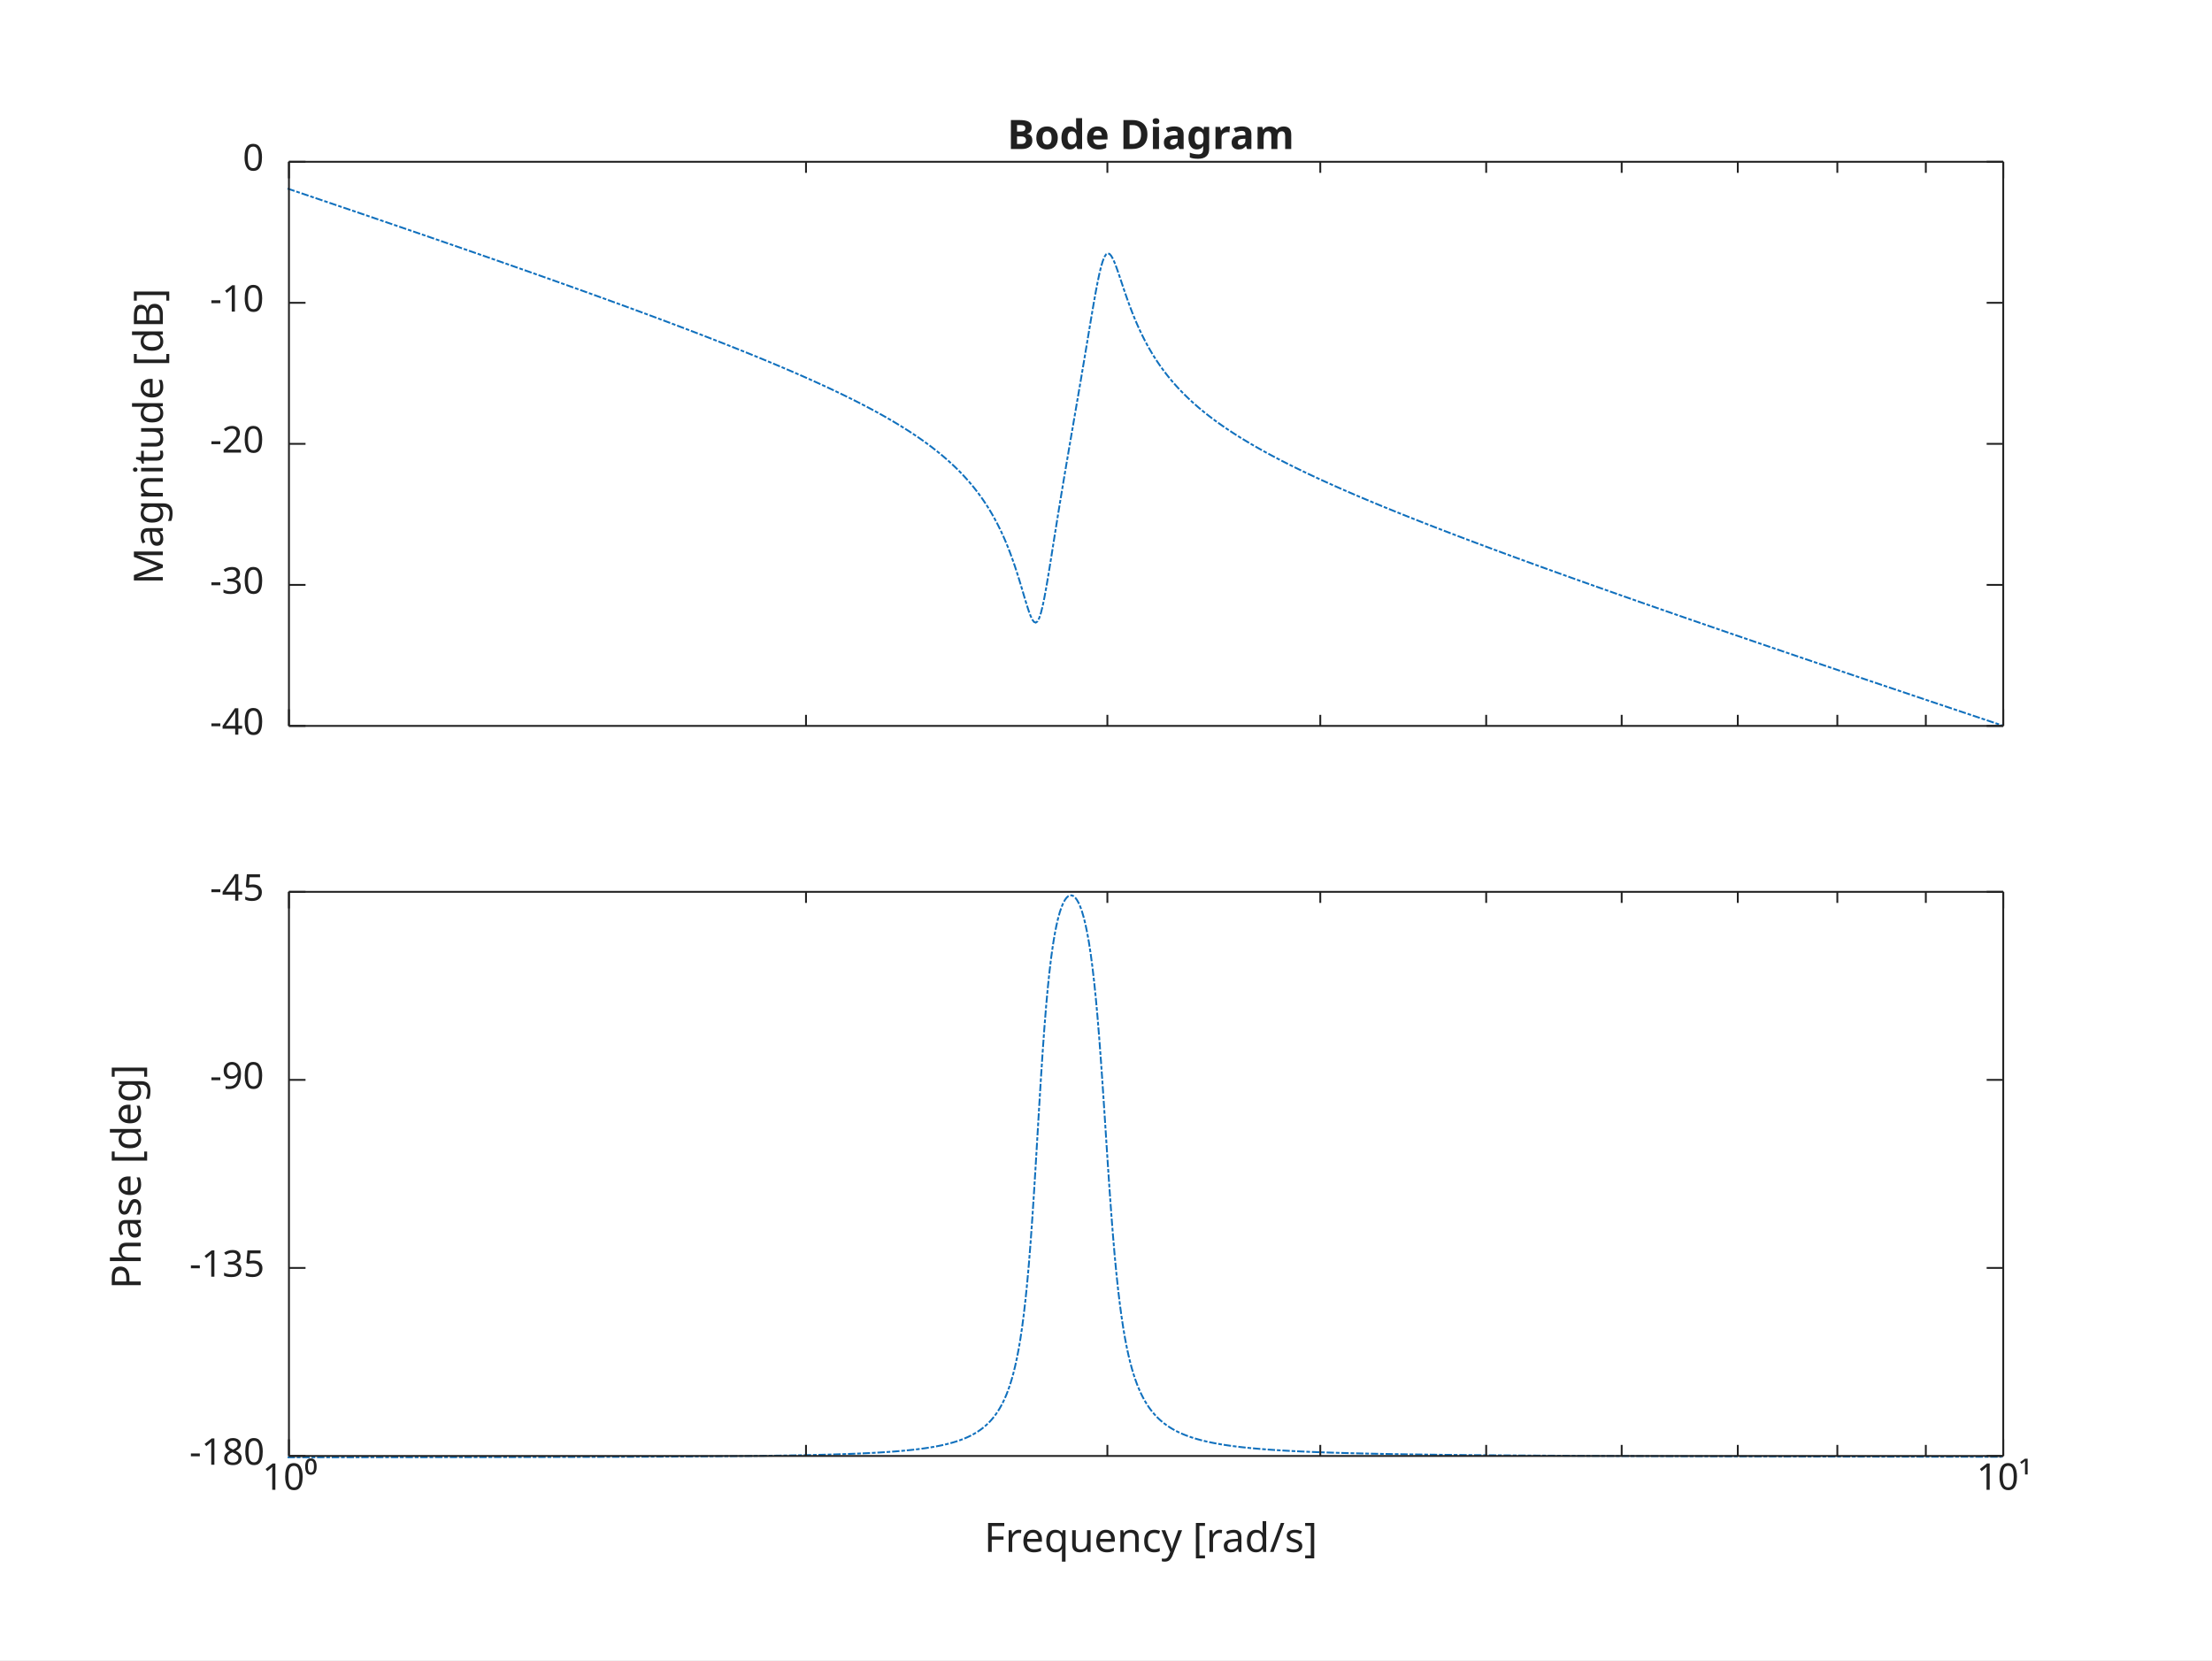
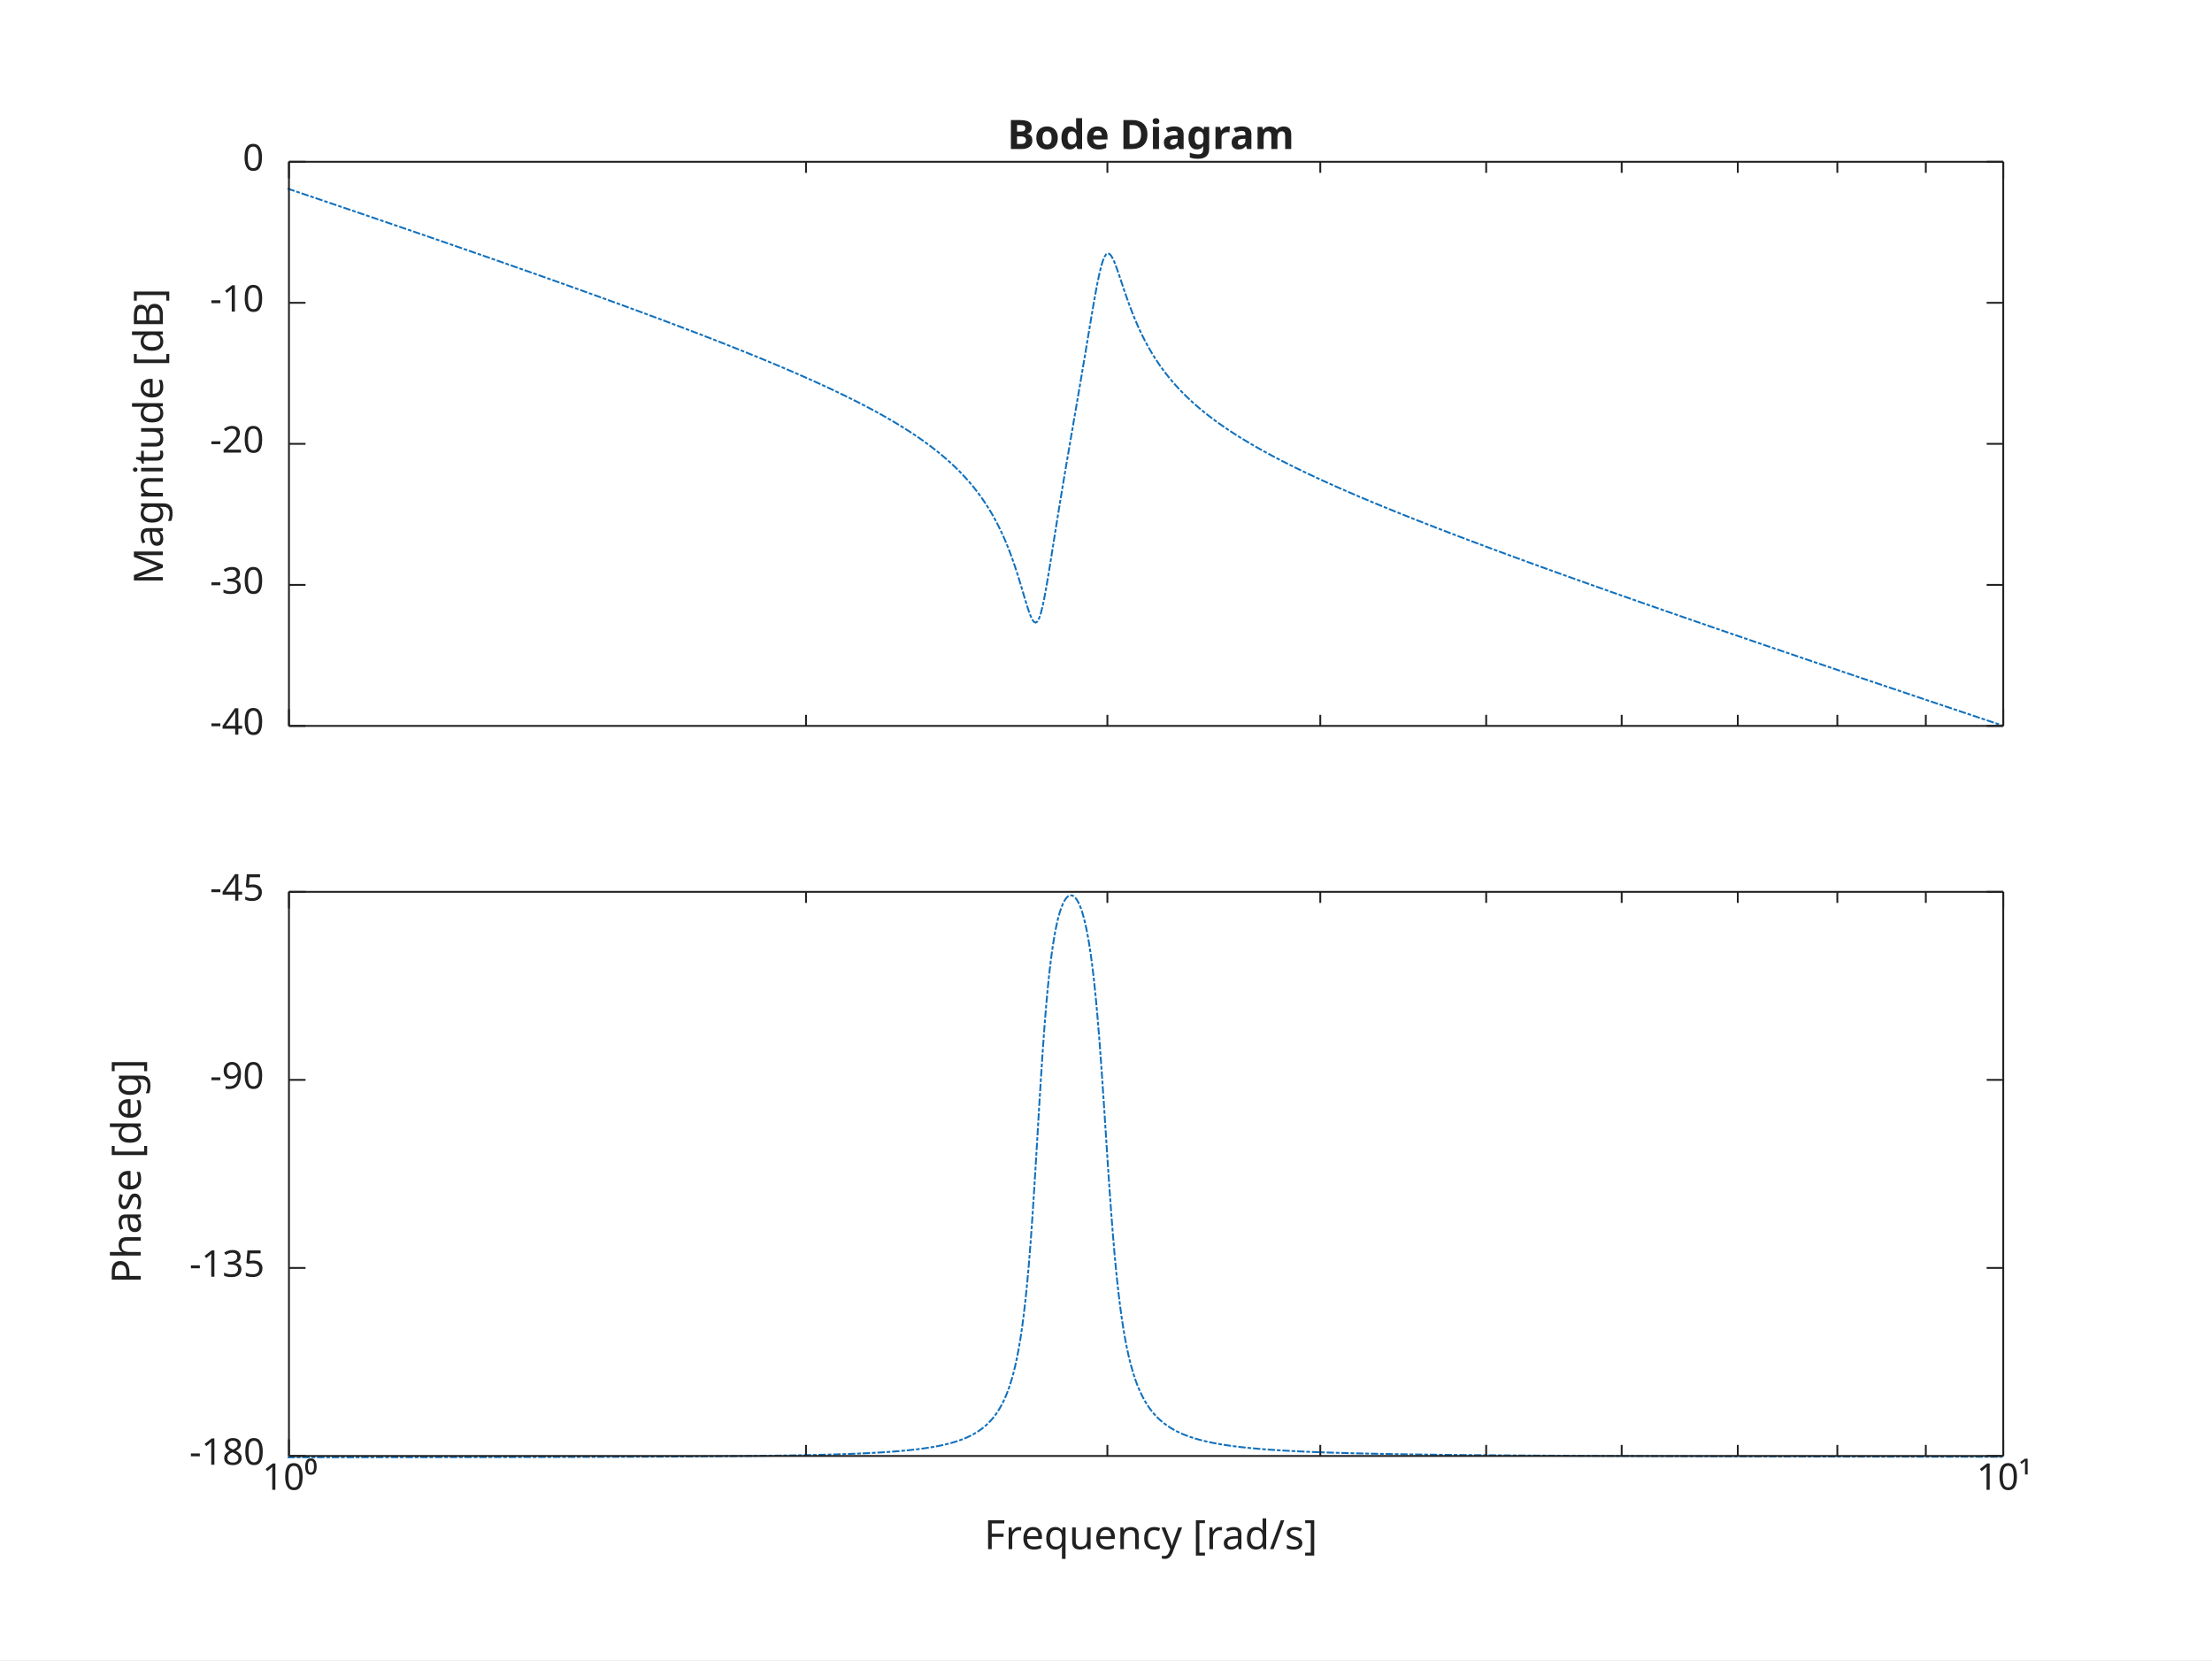
<svg xmlns="http://www.w3.org/2000/svg" width="800" height="600.32" viewBox="0 0 1250 938">
  <rect x="0" y="0" width="1250" height="938" fill="#ffffff" />
  <rect x="0" y="0" width="1250" height="937.5" fill="rgba(255,255,255,1)" />
  <polygon points="163.281,410.156 1132.03,410.156 1132.03,91.406 163.281,91.406 " fill="rgba(255,255,255,1)" />
  <polyline points="162.5,106.559 163.47,106.887 164.439,107.216 165.409,107.544 166.379,107.873 167.349,108.201 168.318,108.53 169.288,108.858 170.258,109.187 171.227,109.516 172.197,109.844 173.167,110.173 174.137,110.502 175.106,110.831 176.076,111.16 177.046,111.489 178.016,111.818 178.985,112.148 179.955,112.477 180.925,112.806 181.894,113.136 182.864,113.465 183.834,113.795 184.804,114.124 185.773,114.454 186.743,114.784 187.713,115.113 188.682,115.443 189.652,115.773 190.622,116.103 191.592,116.433 192.561,116.763 193.531,117.094 194.501,117.424 195.47,117.754 196.44,118.085 197.41,118.415 198.38,118.746 199.349,119.076 200.319,119.407 201.289,119.738 202.259,120.068 203.228,120.399 204.198,120.73 205.168,121.061 206.137,121.392 207.107,121.724 208.077,122.055 209.047,122.386 210.016,122.718 210.986,123.049 211.956,123.381 212.925,123.712 213.895,124.044 214.865,124.376 215.835,124.708 216.804,125.04 217.774,125.372 218.744,125.704 219.713,126.036 220.683,126.368 221.653,126.701 222.623,127.033 223.592,127.366 224.562,127.699 225.532,128.031 226.502,128.364 227.471,128.697 228.441,129.03 229.411,129.363 230.38,129.696 231.35,130.03 232.32,130.363 233.29,130.696 234.259,131.03 235.229,131.364 236.199,131.697 237.168,132.031 238.138,132.365 239.108,132.699 240.078,133.033 241.047,133.368 242.017,133.702 242.987,134.036 243.956,134.371 244.926,134.706 245.896,135.04 246.866,135.375 247.835,135.71 248.805,136.045 249.775,136.38 250.744,136.716 251.714,137.051 252.684,137.387 253.654,137.722 254.623,138.058 255.593,138.394 256.563,138.73 257.533,139.066 258.502,139.402 259.472,139.738 260.442,140.075 261.411,140.411 262.381,140.748 263.351,141.085 264.321,141.422 265.29,141.759 266.26,142.096 267.23,142.433 268.199,142.77 269.169,143.108 270.139,143.446 271.109,143.783 272.078,144.121 273.048,144.459 274.018,144.798 274.987,145.136 275.957,145.474 276.927,145.813 277.897,146.152 278.866,146.49 279.836,146.829 280.806,147.169 281.776,147.508 282.745,147.847 283.715,148.187 284.685,148.527 285.654,148.867 286.624,149.207 287.594,149.547 288.564,149.887 289.533,150.228 290.503,150.568 291.473,150.909 292.442,151.25 293.412,151.591 294.382,151.932 295.352,152.274 296.321,152.616 297.291,152.957 298.261,153.299 299.23,153.641 300.2,153.984 301.17,154.326 302.14,154.669 303.109,155.012 304.079,155.355 305.049,155.698 306.019,156.041 306.988,156.385 307.958,156.728 308.928,157.072 309.897,157.417 310.867,157.761 311.837,158.105 312.807,158.45 313.776,158.795 314.746,159.14 315.716,159.485 316.685,159.831 317.655,160.176 318.625,160.522 319.595,160.869 320.564,161.215 321.534,161.561 322.504,161.908 323.473,162.255 324.443,162.602 325.413,162.95 326.383,163.297 327.352,163.645 328.322,163.993 329.292,164.342 330.262,164.69 331.231,165.039 332.201,165.388 333.171,165.737 334.14,166.087 335.11,166.437 336.08,166.787 337.05,167.137 338.019,167.488 338.989,167.839 339.959,168.19 340.928,168.541 341.898,168.893 342.868,169.245 343.838,169.597 344.807,169.949 345.777,170.302 346.747,170.655 347.716,171.008 348.686,171.362 349.656,171.716 350.626,172.07 351.595,172.424 352.565,172.779 353.535,173.134 354.505,173.49 355.474,173.845 356.444,174.201 357.414,174.558 358.383,174.914 359.353,175.271 360.323,175.629 361.293,175.986 362.262,176.344 363.232,176.703 364.202,177.062 365.171,177.421 366.141,177.78 367.111,178.14 368.081,178.5 369.05,178.861 370.02,179.222 370.99,179.583 371.959,179.945 372.929,180.307 373.899,180.669 374.869,181.032 375.838,181.395 376.808,181.759 377.778,182.123 378.747,182.488 379.717,182.853 380.687,183.218 381.657,183.584 382.626,183.951 383.596,184.317 384.566,184.685 385.536,185.052 386.505,185.42 387.475,185.789 388.445,186.158 389.414,186.528 390.384,186.898 391.354,187.268 392.324,187.64 393.293,188.011 394.263,188.383 395.233,188.756 396.202,189.129 397.172,189.503 398.142,189.878 399.112,190.252 400.081,190.628 401.051,191.004 402.021,191.381 402.99,191.758 403.96,192.136 404.93,192.514 405.9,192.893 406.869,193.273 407.839,193.653 408.809,194.034 409.779,194.416 410.748,194.798 411.718,195.181 412.688,195.565 413.657,195.95 414.627,196.335 415.597,196.721 416.567,197.107 417.536,197.495 418.506,197.883 419.476,198.272 420.445,198.661 421.415,199.052 422.385,199.443 423.355,199.835 424.324,200.228 425.294,200.622 426.264,201.016 427.233,201.412 428.203,201.808 429.173,202.206 430.143,202.604 431.112,203.003 432.082,203.403 433.052,203.804 434.022,204.206 434.991,204.609 435.961,205.013 436.931,205.418 437.9,205.825 438.87,206.232 439.84,206.64 440.81,207.05 441.779,207.46 442.749,207.872 443.719,208.285 444.688,208.699 445.658,209.114 446.628,209.531 447.598,209.949 448.567,210.368 449.537,210.788 450.507,211.21 451.476,211.633 452.446,212.058 453.416,212.484 454.386,212.911 455.355,213.34 456.325,213.77 457.295,214.202 458.265,214.636 459.234,215.071 460.204,215.507 461.174,215.946 462.143,216.386 463.113,216.827 464.083,217.271 465.053,217.716 466.022,218.163 466.992,218.612 467.962,219.063 468.931,219.516 469.901,219.971 470.871,220.428 471.841,220.887 472.81,221.348 473.78,221.811 474.75,222.277 475.719,222.745 476.689,223.215 477.659,223.687 478.629,224.162 479.598,224.64 480.568,225.12 481.538,225.603 482.508,226.088 483.477,226.576 484.447,227.067 485.417,227.561 486.386,228.058 487.356,228.558 488.326,229.061 489.296,229.567 490.265,230.076 491.235,230.589 492.205,231.105 493.174,231.625 494.144,232.148 495.114,232.675 496.084,233.206 497.053,233.741 498.023,234.28 498.993,234.823 499.962,235.37 500.932,235.922 501.902,236.478 502.872,237.039 503.841,237.605 504.811,238.175 505.781,238.751 506.751,239.332 507.72,239.918 508.69,240.51 509.66,241.107 510.629,241.711 511.599,242.32 512.569,242.936 513.539,243.558 514.508,244.187 515.478,244.823 516.448,245.466 517.417,246.116 518.387,246.774 519.357,247.44 520.327,248.114 521.296,248.797 522.266,249.488 523.236,250.189 524.205,250.899 525.175,251.618 526.145,252.348 527.115,253.089 528.084,253.84 529.054,254.603 530.024,255.377 530.993,256.164 531.963,256.964 532.933,257.777 533.903,258.604 534.872,259.446 535.842,260.302 536.812,261.175 537.782,262.063 538.751,262.969 539.721,263.894 540.691,264.836 541.66,265.799 542.63,266.782 543.6,267.788 544.57,268.815 545.539,269.867 546.509,270.944 547.479,272.047 548.448,273.178 549.418,274.338 550.388,275.53 551.358,276.753 552.327,278.012 553.297,279.306 554.267,280.639 555.236,282.013 556.206,283.43 557.176,284.893 558.146,286.404 559.115,287.967 560.085,289.585 561.055,291.261 562.025,293 562.994,294.804 563.964,296.679 564.934,298.63 565.903,300.66 566.873,302.775 567.843,304.98 568.813,307.28 569.782,309.682 570.752,312.189 571.722,314.807 572.691,317.539 573.661,320.385 574.631,323.346 575.601,326.414 576.57,329.578 577.54,332.815 578.51,336.089 579.479,339.344 580.449,342.501 581.419,345.448 582.389,348.036 583.358,350.087 584.328,351.401 585.298,351.787 586.268,351.102 587.237,349.285 588.207,346.375 589.177,342.5 590.146,337.84 591.116,332.594 592.086,326.942 593.056,321.034 594.025,314.986 594.995,308.879 595.965,302.769 596.934,296.692 597.904,290.667 598.874,284.704 599.844,278.807 600.813,272.972 601.783,267.194 602.753,261.465 603.722,255.775 604.692,250.114 605.662,244.473 606.632,238.84 607.601,233.205 608.571,227.559 609.541,221.894 610.511,216.201 611.48,210.477 612.45,204.719 613.42,198.93 614.389,193.118 615.359,187.299 616.329,181.5 617.299,175.765 618.268,170.153 619.238,164.749 620.208,159.659 621.177,155.017 622.147,150.967 623.117,147.658 624.087,145.213 625.056,143.707 626.026,143.149 626.996,143.477 627.965,144.576 628.935,146.3 629.905,148.497 630.875,151.025 631.844,153.766 632.814,156.625 633.784,159.532 634.754,162.435 635.723,165.298 636.693,168.098 637.663,170.82 638.632,173.454 639.602,175.996 640.572,178.445 641.542,180.802 642.511,183.069 643.481,185.249 644.451,187.345 645.42,189.362 646.39,191.304 647.36,193.173 648.33,194.975 649.299,196.713 650.269,198.391 651.239,200.011 652.208,201.577 653.178,203.093 654.148,204.561 655.118,205.983 656.087,207.363 657.057,208.702 658.027,210.002 658.996,211.267 659.966,212.497 660.936,213.694 661.906,214.861 662.875,215.998 663.845,217.107 664.815,218.19 665.785,219.247 666.754,220.281 667.724,221.291 668.694,222.28 669.663,223.248 670.633,224.196 671.603,225.126 672.573,226.037 673.542,226.93 674.512,227.807 675.482,228.668 676.451,229.514 677.421,230.345 678.391,231.163 679.361,231.966 680.33,232.757 681.3,233.536 682.27,234.302 683.239,235.057 684.209,235.801 685.179,236.534 686.149,237.257 687.118,237.97 688.088,238.674 689.058,239.368 690.028,240.054 690.997,240.731 691.967,241.399 692.937,242.06 693.906,242.713 694.876,243.358 695.846,243.997 696.816,244.628 697.785,245.253 698.755,245.871 699.725,246.482 700.694,247.088 701.664,247.687 702.634,248.281 703.604,248.869 704.573,249.452 705.543,250.03 706.513,250.602 707.482,251.169 708.452,251.732 709.422,252.29 710.392,252.843 711.361,253.392 712.331,253.937 713.301,254.477 714.271,255.014 715.24,255.546 716.21,256.074 717.18,256.599 718.149,257.12 719.119,257.638 720.089,258.152 721.059,258.662 722.028,259.17 722.998,259.674 723.968,260.175 724.937,260.673 725.907,261.168 726.877,261.66 727.847,262.149 728.816,262.635 729.786,263.119 730.756,263.6 731.725,264.079 732.695,264.555 733.665,265.028 734.635,265.499 735.604,265.968 736.574,266.435 737.544,266.899 738.514,267.361 739.483,267.82 740.453,268.278 741.423,268.734 742.392,269.188 743.362,269.639 744.332,270.089 745.302,270.537 746.271,270.983 747.241,271.427 748.211,271.869 749.18,272.31 750.15,272.749 751.12,273.186 752.09,273.622 753.059,274.056 754.029,274.489 754.999,274.92 755.968,275.349 756.938,275.777 757.908,276.203 758.878,276.628 759.847,277.052 760.817,277.474 761.787,277.895 762.757,278.315 763.726,278.733 764.696,279.151 765.666,279.566 766.635,279.981 767.605,280.394 768.575,280.807 769.545,281.218 770.514,281.627 771.484,282.036 772.454,282.444 773.423,282.851 774.393,283.256 775.363,283.661 776.333,284.064 777.302,284.467 778.272,284.868 779.242,285.269 780.211,285.668 781.181,286.067 782.151,286.464 783.121,286.861 784.09,287.257 785.06,287.652 786.03,288.046 786.999,288.439 787.969,288.832 788.939,289.223 789.909,289.614 790.878,290.004 791.848,290.393 792.818,290.782 793.788,291.169 794.757,291.556 795.727,291.942 796.697,292.328 797.666,292.713 798.636,293.097 799.606,293.48 800.576,293.862 801.545,294.244 802.515,294.626 803.485,295.006 804.454,295.386 805.424,295.766 806.394,296.144 807.364,296.522 808.333,296.9 809.303,297.277 810.273,297.653 811.242,298.029 812.212,298.404 813.182,298.779 814.152,299.153 815.121,299.526 816.091,299.899 817.061,300.271 818.031,300.643 819,301.015 819.97,301.385 820.94,301.756 821.909,302.126 822.879,302.495 823.849,302.864 824.819,303.232 825.788,303.6 826.758,303.967 827.728,304.334 828.697,304.701 829.667,305.067 830.637,305.433 831.607,305.798 832.576,306.162 833.546,306.527 834.516,306.891 835.485,307.254 836.455,307.617 837.425,307.98 838.395,308.342 839.364,308.704 840.334,309.065 841.304,309.427 842.274,309.787 843.243,310.148 844.213,310.508 845.183,310.867 846.152,311.226 847.122,311.585 848.092,311.944 849.062,312.302 850.031,312.66 851.001,313.017 851.971,313.375 852.94,313.731 853.91,314.088 854.88,314.444 855.85,314.8 856.819,315.155 857.789,315.511 858.759,315.866 859.728,316.22 860.698,316.574 861.668,316.928 862.638,317.282 863.607,317.636 864.577,317.989 865.547,318.342 866.517,318.694 867.486,319.046 868.456,319.398 869.426,319.75 870.395,320.102 871.365,320.453 872.335,320.804 873.305,321.154 874.274,321.505 875.244,321.855 876.214,322.205 877.183,322.554 878.153,322.904 879.123,323.253 880.093,323.602 881.062,323.951 882.032,324.299 883.002,324.647 883.971,324.995 884.941,325.343 885.911,325.69 886.881,326.038 887.85,326.385 888.82,326.732 889.79,327.078 890.76,327.425 891.729,327.771 892.699,328.117 893.669,328.463 894.638,328.808 895.608,329.154 896.578,329.499 897.548,329.844 898.517,330.189 899.487,330.533 900.457,330.878 901.426,331.222 902.396,331.566 903.366,331.91 904.336,332.253 905.305,332.597 906.275,332.94 907.245,333.283 908.214,333.626 909.184,333.969 910.154,334.311 911.124,334.654 912.093,334.996 913.063,335.338 914.033,335.68 915.003,336.021 915.972,336.363 916.942,336.704 917.912,337.045 918.881,337.386 919.851,337.727 920.821,338.068 921.791,338.409 922.76,338.749 923.73,339.089 924.7,339.429 925.669,339.769 926.639,340.109 927.609,340.449 928.579,340.788 929.548,341.128 930.518,341.467 931.488,341.806 932.457,342.145 933.427,342.484 934.397,342.822 935.367,343.161 936.336,343.499 937.306,343.837 938.276,344.175 939.245,344.513 940.215,344.851 941.185,345.189 942.155,345.527 943.124,345.864 944.094,346.201 945.064,346.538 946.034,346.876 947.003,347.213 947.973,347.549 948.943,347.886 949.912,348.223 950.882,348.559 951.852,348.895 952.822,349.232 953.791,349.568 954.761,349.904 955.731,350.24 956.7,350.575 957.67,350.911 958.64,351.247 959.61,351.582 960.579,351.917 961.549,352.253 962.519,352.588 963.488,352.923 964.458,353.258 965.428,353.592 966.398,353.927 967.367,354.262 968.337,354.596 969.307,354.931 970.277,355.265 971.246,355.599 972.216,355.933 973.186,356.267 974.155,356.601 975.125,356.935 976.095,357.268 977.065,357.602 978.034,357.936 979.004,358.269 979.974,358.602 980.943,358.936 981.913,359.269 982.883,359.602 983.853,359.935 984.822,360.268 985.792,360.6 986.762,360.933 987.731,361.266 988.701,361.598 989.671,361.931 990.641,362.263 991.61,362.595 992.58,362.927 993.55,363.259 994.52,363.591 995.489,363.923 996.459,364.255 997.429,364.587 998.398,364.919 999.368,365.25 1000.34,365.582 1001.31,365.913 1002.28,366.245 1003.25,366.576 1004.22,366.907 1005.19,367.238 1006.16,367.569 1007.13,367.9 1008.1,368.231 1009.07,368.562 1010.04,368.893 1011,369.224 1011.97,369.554 1012.94,369.885 1013.91,370.215 1014.88,370.546 1015.85,370.876 1016.82,371.206 1017.79,371.537 1018.76,371.867 1019.73,372.197 1020.7,372.527 1021.67,372.857 1022.64,373.187 1023.61,373.516 1024.58,373.846 1025.55,374.176 1026.52,374.505 1027.49,374.835 1028.46,375.164 1029.43,375.494 1030.4,375.823 1031.37,376.153 1032.34,376.482 1033.31,376.811 1034.28,377.14 1035.25,377.469 1036.22,377.798 1037.19,378.127 1038.16,378.456 1039.13,378.785 1040.1,379.114 1041.07,379.442 1042.04,379.771 1043.01,380.1 1043.98,380.428 1044.94,380.757 1045.91,381.085 1046.88,381.413 1047.85,381.742 1048.82,382.07 1049.79,382.398 1050.76,382.726 1051.73,383.054 1052.7,383.383 1053.67,383.711 1054.64,384.038 1055.61,384.366 1056.58,384.694 1057.55,385.022 1058.52,385.35 1059.49,385.677 1060.46,386.005 1061.43,386.333 1062.4,386.66 1063.37,386.988 1064.34,387.315 1065.31,387.643 1066.28,387.97 1067.25,388.297 1068.22,388.624 1069.19,388.952 1070.16,389.279 1071.13,389.606 1072.1,389.933 1073.07,390.26 1074.04,390.587 1075.01,390.914 1075.98,391.241 1076.95,391.568 1077.92,391.894 1078.89,392.221 1079.85,392.548 1080.82,392.875 1081.79,393.201 1082.76,393.528 1083.73,393.854 1084.7,394.181 1085.67,394.507 1086.64,394.834 1087.61,395.16 1088.58,395.486 1089.55,395.813 1090.52,396.139 1091.49,396.465 1092.46,396.791 1093.43,397.117 1094.4,397.443 1095.37,397.77 1096.34,398.096 1097.31,398.421 1098.28,398.747 1099.25,399.073 1100.22,399.399 1101.19,399.725 1102.16,400.051 1103.13,400.377 1104.1,400.702 1105.07,401.028 1106.04,401.354 1107.01,401.679 1107.98,402.005 1108.95,402.33 1109.92,402.656 1110.89,402.981 1111.86,403.307 1112.83,403.632 1113.8,403.957 1114.76,404.283 1115.73,404.608 1116.7,404.933 1117.67,405.258 1118.64,405.584 1119.61,405.909 1120.58,406.234 1121.55,406.559 1122.52,406.884 1123.49,407.209 1124.46,407.534 1125.43,407.859 1126.4,408.184 1127.37,408.509 1128.34,408.833 1129.31,409.158 1130.28,409.483 1131.25,409.808 " fill="none" stroke="rgba(16,112,189,1)" stroke-width="1.042" stroke-dasharray="4.167,1.042,2.083,1.042" />
  <line x1="163.281" y1="410.156" x2="1132.03" y2="410.156" stroke="rgba(33,33,33,1)" stroke-width="1.042" />
  <line x1="163.281" y1="91.406" x2="1132.03" y2="91.406" stroke="rgba(33,33,33,1)" stroke-width="1.042" />
  <line x1="163.281" y1="410.156" x2="163.281" y2="91.406" stroke="rgba(33,33,33,1)" stroke-width="1.042" />
  <line x1="1132.03" y1="410.156" x2="1132.03" y2="91.406" stroke="rgba(33,33,33,1)" stroke-width="1.042" />
  <line x1="455.469" y1="410.156" x2="455.469" y2="403.906" stroke="rgba(33,33,33,1)" stroke-width="1.042" />
  <line x1="455.469" y1="91.406" x2="455.469" y2="97.656" stroke="rgba(33,33,33,1)" stroke-width="1.042" />
  <line x1="625.781" y1="410.156" x2="625.781" y2="403.906" stroke="rgba(33,33,33,1)" stroke-width="1.042" />
  <line x1="625.781" y1="91.406" x2="625.781" y2="97.656" stroke="rgba(33,33,33,1)" stroke-width="1.042" />
  <line x1="746.094" y1="410.156" x2="746.094" y2="403.906" stroke="rgba(33,33,33,1)" stroke-width="1.042" />
  <line x1="746.094" y1="91.406" x2="746.094" y2="97.656" stroke="rgba(33,33,33,1)" stroke-width="1.042" />
  <line x1="839.844" y1="410.156" x2="839.844" y2="403.906" stroke="rgba(33,33,33,1)" stroke-width="1.042" />
  <line x1="839.844" y1="91.406" x2="839.844" y2="97.656" stroke="rgba(33,33,33,1)" stroke-width="1.042" />
  <line x1="916.406" y1="410.156" x2="916.406" y2="403.906" stroke="rgba(33,33,33,1)" stroke-width="1.042" />
  <line x1="916.406" y1="91.406" x2="916.406" y2="97.656" stroke="rgba(33,33,33,1)" stroke-width="1.042" />
  <line x1="982.031" y1="410.156" x2="982.031" y2="403.906" stroke="rgba(33,33,33,1)" stroke-width="1.042" />
  <line x1="982.031" y1="91.406" x2="982.031" y2="97.656" stroke="rgba(33,33,33,1)" stroke-width="1.042" />
  <line x1="1038.28" y1="410.156" x2="1038.28" y2="403.906" stroke="rgba(33,33,33,1)" stroke-width="1.042" />
  <line x1="1038.28" y1="91.406" x2="1038.28" y2="97.656" stroke="rgba(33,33,33,1)" stroke-width="1.042" />
  <line x1="1088.28" y1="410.156" x2="1088.28" y2="403.906" stroke="rgba(33,33,33,1)" stroke-width="1.042" />
  <line x1="1088.28" y1="91.406" x2="1088.28" y2="97.656" stroke="rgba(33,33,33,1)" stroke-width="1.042" />
  <line x1="163.281" y1="410.156" x2="163.281" y2="400.781" stroke="rgba(33,33,33,1)" stroke-width="1.042" />
  <line x1="163.281" y1="91.406" x2="163.281" y2="100.781" stroke="rgba(33,33,33,1)" stroke-width="1.042" />
  <line x1="1132.03" y1="410.156" x2="1132.03" y2="400.781" stroke="rgba(33,33,33,1)" stroke-width="1.042" />
  <line x1="1132.03" y1="91.406" x2="1132.03" y2="100.781" stroke="rgba(33,33,33,1)" stroke-width="1.042" />
  <line x1="163.281" y1="410.156" x2="172.656" y2="410.156" stroke="rgba(33,33,33,1)" stroke-width="1.042" />
  <line x1="1132.03" y1="410.156" x2="1122.66" y2="410.156" stroke="rgba(33,33,33,1)" stroke-width="1.042" />
  <line x1="163.281" y1="330.469" x2="172.656" y2="330.469" stroke="rgba(33,33,33,1)" stroke-width="1.042" />
  <line x1="1132.03" y1="330.469" x2="1122.66" y2="330.469" stroke="rgba(33,33,33,1)" stroke-width="1.042" />
  <line x1="163.281" y1="250.781" x2="172.656" y2="250.781" stroke="rgba(33,33,33,1)" stroke-width="1.042" />
  <line x1="1132.03" y1="250.781" x2="1122.66" y2="250.781" stroke="rgba(33,33,33,1)" stroke-width="1.042" />
  <line x1="163.281" y1="171.094" x2="172.656" y2="171.094" stroke="rgba(33,33,33,1)" stroke-width="1.042" />
  <line x1="1132.03" y1="171.094" x2="1122.66" y2="171.094" stroke="rgba(33,33,33,1)" stroke-width="1.042" />
  <line x1="163.281" y1="91.406" x2="172.656" y2="91.406" stroke="rgba(33,33,33,1)" stroke-width="1.042" />
  <line x1="1132.03" y1="91.406" x2="1122.66" y2="91.406" stroke="rgba(33,33,33,1)" stroke-width="1.042" />
  <text x="118.639" y="415.116" fill="rgba(33,33,33,1)" font-size="20.833" font-family="sans-serif" text-anchor="start">-40</text>
  <text x="118.639" y="335.429" fill="rgba(33,33,33,1)" font-size="20.833" font-family="sans-serif" text-anchor="start">-30</text>
  <text x="118.639" y="255.741" fill="rgba(33,33,33,1)" font-size="20.833" font-family="sans-serif" text-anchor="start">-20</text>
  <text x="118.639" y="176.054" fill="rgba(33,33,33,1)" font-size="20.833" font-family="sans-serif" text-anchor="start">-10</text>
  <text x="137.163" y="96.366" fill="rgba(33,33,33,1)" font-size="20.833" font-family="sans-serif" text-anchor="start">0</text>
  <text x="0" y="0" transform="translate(92.0186,330.2) rotate(-90)" fill="rgba(33,33,33,1)" font-size="22.917" font-family="sans-serif" text-anchor="start">Magnitude [dB]</text>
  <text x="569.196" y="84.206" fill="rgba(32,32,32,1)" font-size="22.917" font-family="sans-serif" font-weight="bold" text-anchor="start">Bode Diagram</text>
  <polygon points="163.281,822.656 1132.03,822.656 1132.03,503.906 163.281,503.906 " fill="rgba(255,255,255,1)" />
  <polyline points="162.5,823.385 163.47,823.385 164.439,823.385 165.409,823.384 166.379,823.384 167.349,823.383 168.318,823.383 169.288,823.382 170.258,823.382 171.227,823.381 172.197,823.381 173.167,823.381 174.137,823.38 175.106,823.38 176.076,823.379 177.046,823.379 178.016,823.378 178.985,823.378 179.955,823.377 180.925,823.377 181.894,823.376 182.864,823.376 183.834,823.375 184.804,823.375 185.773,823.374 186.743,823.374 187.713,823.373 188.682,823.372 189.652,823.372 190.622,823.371 191.592,823.371 192.561,823.37 193.531,823.37 194.501,823.369 195.47,823.368 196.44,823.368 197.41,823.367 198.38,823.367 199.349,823.366 200.319,823.365 201.289,823.365 202.259,823.364 203.228,823.364 204.198,823.363 205.168,823.362 206.137,823.362 207.107,823.361 208.077,823.36 209.047,823.36 210.016,823.359 210.986,823.358 211.956,823.358 212.925,823.357 213.895,823.356 214.865,823.356 215.835,823.355 216.804,823.354 217.774,823.353 218.744,823.353 219.713,823.352 220.683,823.351 221.653,823.35 222.623,823.35 223.592,823.349 224.562,823.348 225.532,823.347 226.502,823.347 227.471,823.346 228.441,823.345 229.411,823.344 230.38,823.343 231.35,823.343 232.32,823.342 233.29,823.341 234.259,823.34 235.229,823.339 236.199,823.338 237.168,823.337 238.138,823.336 239.108,823.336 240.078,823.335 241.047,823.334 242.017,823.333 242.987,823.332 243.956,823.331 244.926,823.33 245.896,823.329 246.866,823.328 247.835,823.327 248.805,823.326 249.775,823.325 250.744,823.324 251.714,823.323 252.684,823.322 253.654,823.321 254.623,823.32 255.593,823.319 256.563,823.318 257.533,823.317 258.502,823.315 259.472,823.314 260.442,823.313 261.411,823.312 262.381,823.311 263.351,823.31 264.321,823.309 265.29,823.307 266.26,823.306 267.23,823.305 268.199,823.304 269.169,823.302 270.139,823.301 271.109,823.3 272.078,823.299 273.048,823.297 274.018,823.296 274.987,823.295 275.957,823.293 276.927,823.292 277.897,823.291 278.866,823.289 279.836,823.288 280.806,823.286 281.776,823.285 282.745,823.284 283.715,823.282 284.685,823.281 285.654,823.279 286.624,823.278 287.594,823.276 288.564,823.275 289.533,823.273 290.503,823.271 291.473,823.27 292.442,823.268 293.412,823.267 294.382,823.265 295.352,823.263 296.321,823.262 297.291,823.26 298.261,823.258 299.23,823.256 300.2,823.255 301.17,823.253 302.14,823.251 303.109,823.249 304.079,823.247 305.049,823.245 306.019,823.243 306.988,823.242 307.958,823.24 308.928,823.238 309.897,823.236 310.867,823.234 311.837,823.232 312.807,823.229 313.776,823.227 314.746,823.225 315.716,823.223 316.685,823.221 317.655,823.219 318.625,823.217 319.595,823.214 320.564,823.212 321.534,823.21 322.504,823.207 323.473,823.205 324.443,823.203 325.413,823.2 326.383,823.198 327.352,823.195 328.322,823.193 329.292,823.19 330.262,823.188 331.231,823.185 332.201,823.182 333.171,823.18 334.14,823.177 335.11,823.174 336.08,823.172 337.05,823.169 338.019,823.166 338.989,823.163 339.959,823.16 340.928,823.157 341.898,823.154 342.868,823.151 343.838,823.148 344.807,823.145 345.777,823.142 346.747,823.139 347.716,823.135 348.686,823.132 349.656,823.129 350.626,823.125 351.595,823.122 352.565,823.119 353.535,823.115 354.505,823.111 355.474,823.108 356.444,823.104 357.414,823.101 358.383,823.097 359.353,823.093 360.323,823.089 361.293,823.085 362.262,823.081 363.232,823.077 364.202,823.073 365.171,823.069 366.141,823.065 367.111,823.061 368.081,823.056 369.05,823.052 370.02,823.048 370.99,823.043 371.959,823.039 372.929,823.034 373.899,823.029 374.869,823.024 375.838,823.02 376.808,823.015 377.778,823.01 378.747,823.005 379.717,823 380.687,822.994 381.657,822.989 382.626,822.984 383.596,822.978 384.566,822.973 385.536,822.967 386.505,822.962 387.475,822.956 388.445,822.95 389.414,822.944 390.384,822.938 391.354,822.932 392.324,822.926 393.293,822.92 394.263,822.913 395.233,822.907 396.202,822.9 397.172,822.893 398.142,822.887 399.112,822.88 400.081,822.873 401.051,822.865 402.021,822.858 402.99,822.851 403.96,822.843 404.93,822.836 405.9,822.828 406.869,822.82 407.839,822.812 408.809,822.804 409.779,822.796 410.748,822.787 411.718,822.779 412.688,822.77 413.657,822.761 414.627,822.752 415.597,822.743 416.567,822.734 417.536,822.724 418.506,822.715 419.476,822.705 420.445,822.695 421.415,822.685 422.385,822.674 423.355,822.664 424.324,822.653 425.294,822.642 426.264,822.631 427.233,822.62 428.203,822.608 429.173,822.597 430.143,822.585 431.112,822.573 432.082,822.56 433.052,822.548 434.022,822.535 434.991,822.522 435.961,822.508 436.931,822.495 437.9,822.481 438.87,822.467 439.84,822.452 440.81,822.438 441.779,822.423 442.749,822.408 443.719,822.392 444.688,822.376 445.658,822.36 446.628,822.344 447.598,822.327 448.567,822.31 449.537,822.292 450.507,822.274 451.476,822.256 452.446,822.237 453.416,822.218 454.386,822.199 455.355,822.179 456.325,822.159 457.295,822.138 458.265,822.117 459.234,822.095 460.204,822.073 461.174,822.05 462.143,822.027 463.113,822.004 464.083,821.98 465.053,821.955 466.022,821.93 466.992,821.904 467.962,821.877 468.931,821.85 469.901,821.823 470.871,821.794 471.841,821.765 472.81,821.736 473.78,821.705 474.75,821.674 475.719,821.642 476.689,821.61 477.659,821.576 478.629,821.542 479.598,821.507 480.568,821.471 481.538,821.434 482.508,821.396 483.477,821.357 484.447,821.317 485.417,821.276 486.386,821.233 487.356,821.19 488.326,821.146 489.296,821.1 490.265,821.053 491.235,821.005 492.205,820.955 493.174,820.905 494.144,820.852 495.114,820.798 496.084,820.743 497.053,820.686 498.023,820.627 498.993,820.566 499.962,820.504 500.932,820.44 501.902,820.374 502.872,820.305 503.841,820.235 504.811,820.163 505.781,820.088 506.751,820.01 507.72,819.931 508.69,819.848 509.66,819.763 510.629,819.675 511.599,819.584 512.569,819.49 513.539,819.392 514.508,819.292 515.478,819.187 516.448,819.079 517.417,818.967 518.387,818.851 519.357,818.731 520.327,818.606 521.296,818.476 522.266,818.341 523.236,818.201 524.205,818.056 525.175,817.904 526.145,817.747 527.115,817.583 528.084,817.412 529.054,817.234 530.024,817.049 530.993,816.855 531.963,816.653 532.933,816.442 533.903,816.221 534.872,815.99 535.842,815.748 536.812,815.495 537.782,815.23 538.751,814.951 539.721,814.659 540.691,814.352 541.66,814.028 542.63,813.688 543.6,813.33 544.57,812.952 545.539,812.553 546.509,812.132 547.479,811.686 548.448,811.214 549.418,810.713 550.388,810.182 551.358,809.617 552.327,809.016 553.297,808.376 554.267,807.693 555.236,806.963 556.206,806.181 557.176,805.343 558.146,804.442 559.115,803.474 560.085,802.429 561.055,801.301 562.025,800.079 562.994,798.754 563.964,797.312 564.934,795.74 565.903,794.021 566.873,792.137 567.843,790.065 568.813,787.78 569.782,785.251 570.752,782.444 571.722,779.315 572.691,775.816 573.661,771.889 574.631,767.464 575.601,762.461 576.57,756.785 577.54,750.327 578.51,742.967 579.479,734.572 580.449,725.011 581.419,714.167 582.389,701.966 583.358,688.414 584.328,673.635 585.298,657.903 586.268,641.639 587.237,625.359 588.207,609.589 589.177,594.775 590.146,581.219 591.116,569.074 592.086,558.367 593.056,549.039 594.025,540.981 594.995,534.067 595.965,528.17 596.934,523.17 597.904,518.964 598.874,515.46 599.844,512.586 600.813,510.279 601.783,508.49 602.753,507.182 603.722,506.326 604.692,505.905 605.662,505.906 606.632,506.327 607.601,507.173 608.571,508.456 609.541,510.197 610.511,512.424 611.48,515.177 612.45,518.502 613.42,522.457 614.389,527.113 615.359,532.549 616.329,538.855 617.299,546.126 618.268,554.459 619.238,563.936 620.208,574.612 621.177,586.49 622.147,599.491 623.117,613.438 624.087,628.049 625.056,642.954 626.026,657.745 626.996,672.036 627.965,685.518 628.935,697.983 629.905,709.327 630.875,719.537 631.844,728.655 632.814,736.763 633.784,743.959 634.754,750.343 635.723,756.013 636.693,761.058 637.663,765.559 638.632,769.586 639.602,773.2 640.572,776.453 641.542,779.391 642.511,782.052 643.481,784.469 644.451,786.672 645.42,788.685 646.39,790.529 647.36,792.223 648.33,793.783 649.299,795.223 650.269,796.555 651.239,797.79 652.208,798.937 653.178,800.004 654.148,800.999 655.118,801.929 656.087,802.798 657.057,803.613 658.027,804.378 658.996,805.097 659.966,805.773 660.936,806.411 661.906,807.012 662.875,807.58 663.845,808.118 664.815,808.627 665.785,809.109 666.754,809.567 667.724,810.002 668.694,810.415 669.663,810.809 670.633,811.184 671.603,811.541 672.573,811.882 673.542,812.207 674.512,812.519 675.482,812.816 676.451,813.101 677.421,813.373 678.391,813.635 679.361,813.885 680.33,814.126 681.3,814.357 682.27,814.579 683.239,814.792 684.209,814.997 685.179,815.195 686.149,815.385 687.118,815.568 688.088,815.744 689.058,815.915 690.028,816.079 690.997,816.237 691.967,816.391 692.937,816.539 693.906,816.682 694.876,816.82 695.846,816.954 696.816,817.083 697.785,817.209 698.755,817.33 699.725,817.448 700.694,817.562 701.664,817.672 702.634,817.779 703.604,817.883 704.573,817.984 705.543,818.082 706.513,818.178 707.482,818.27 708.452,818.36 709.422,818.447 710.392,818.532 711.361,818.615 712.331,818.695 713.301,818.774 714.271,818.85 715.24,818.924 716.21,818.996 717.18,819.067 718.149,819.135 719.119,819.202 720.089,819.267 721.059,819.331 722.028,819.393 722.998,819.453 723.968,819.512 724.937,819.57 725.907,819.626 726.877,819.681 727.847,819.735 728.816,819.787 729.786,819.838 730.756,819.888 731.725,819.937 732.695,819.985 733.665,820.032 734.635,820.078 735.604,820.122 736.574,820.166 737.544,820.209 738.514,820.251 739.483,820.292 740.453,820.332 741.423,820.371 742.392,820.41 743.362,820.448 744.332,820.484 745.302,820.521 746.271,820.556 747.241,820.591 748.211,820.625 749.18,820.659 750.15,820.691 751.12,820.723 752.09,820.755 753.059,820.786 754.029,820.816 754.999,820.846 755.968,820.875 756.938,820.904 757.908,820.932 758.878,820.96 759.847,820.987 760.817,821.014 761.787,821.04 762.757,821.066 763.726,821.091 764.696,821.116 765.666,821.14 766.635,821.164 767.605,821.188 768.575,821.211 769.545,821.234 770.514,821.256 771.484,821.278 772.454,821.3 773.423,821.321 774.393,821.342 775.363,821.363 776.333,821.383 777.302,821.403 778.272,821.422 779.242,821.442 780.211,821.461 781.181,821.479 782.151,821.498 783.121,821.516 784.09,821.534 785.06,821.551 786.03,821.569 786.999,821.586 787.969,821.602 788.939,821.619 789.909,821.635 790.878,821.651 791.848,821.667 792.818,821.683 793.788,821.698 794.757,821.713 795.727,821.728 796.697,821.743 797.666,821.757 798.636,821.772 799.606,821.786 800.576,821.8 801.545,821.813 802.515,821.827 803.485,821.84 804.454,821.853 805.424,821.866 806.394,821.879 807.364,821.892 808.333,821.904 809.303,821.916 810.273,821.928 811.242,821.94 812.212,821.952 813.182,821.964 814.152,821.975 815.121,821.987 816.091,821.998 817.061,822.009 818.031,822.02 819,822.031 819.97,822.041 820.94,822.052 821.909,822.062 822.879,822.072 823.849,822.082 824.819,822.092 825.788,822.102 826.758,822.112 827.728,822.122 828.697,822.131 829.667,822.141 830.637,822.15 831.607,822.159 832.576,822.168 833.546,822.177 834.516,822.186 835.485,822.195 836.455,822.203 837.425,822.212 838.395,822.22 839.364,822.229 840.334,822.237 841.304,822.245 842.274,822.253 843.243,822.261 844.213,822.269 845.183,822.277 846.152,822.285 847.122,822.292 848.092,822.3 849.062,822.307 850.031,822.315 851.001,822.322 851.971,822.329 852.94,822.336 853.91,822.343 854.88,822.35 855.85,822.357 856.819,822.364 857.789,822.371 858.759,822.378 859.728,822.384 860.698,822.391 861.668,822.397 862.638,822.404 863.607,822.41 864.577,822.416 865.547,822.423 866.517,822.429 867.486,822.435 868.456,822.441 869.426,822.447 870.395,822.453 871.365,822.459 872.335,822.465 873.305,822.47 874.274,822.476 875.244,822.482 876.214,822.487 877.183,822.493 878.153,822.498 879.123,822.504 880.093,822.509 881.062,822.514 882.032,822.52 883.002,822.525 883.971,822.53 884.941,822.535 885.911,822.54 886.881,822.545 887.85,822.55 888.82,822.555 889.79,822.56 890.76,822.565 891.729,822.57 892.699,822.575 893.669,822.579 894.638,822.584 895.608,822.589 896.578,822.593 897.548,822.598 898.517,822.602 899.487,822.607 900.457,822.611 901.426,822.616 902.396,822.62 903.366,822.624 904.336,822.628 905.305,822.633 906.275,822.637 907.245,822.641 908.214,822.645 909.184,822.649 910.154,822.653 911.124,822.657 912.093,822.661 913.063,822.665 914.033,822.669 915.003,822.673 915.972,822.677 916.942,822.681 917.912,822.685 918.881,822.688 919.851,822.692 920.821,822.696 921.791,822.7 922.76,822.703 923.73,822.707 924.7,822.71 925.669,822.714 926.639,822.717 927.609,822.721 928.579,822.724 929.548,822.728 930.518,822.731 931.488,822.735 932.457,822.738 933.427,822.741 934.397,822.745 935.367,822.748 936.336,822.751 937.306,822.755 938.276,822.758 939.245,822.761 940.215,822.764 941.185,822.767 942.155,822.77 943.124,822.773 944.094,822.776 945.064,822.78 946.034,822.783 947.003,822.786 947.973,822.789 948.943,822.791 949.912,822.794 950.882,822.797 951.852,822.8 952.822,822.803 953.791,822.806 954.761,822.809 955.731,822.812 956.7,822.814 957.67,822.817 958.64,822.82 959.61,822.823 960.579,822.825 961.549,822.828 962.519,822.831 963.488,822.833 964.458,822.836 965.428,822.839 966.398,822.841 967.367,822.844 968.337,822.846 969.307,822.849 970.277,822.851 971.246,822.854 972.216,822.856 973.186,822.859 974.155,822.861 975.125,822.864 976.095,822.866 977.065,822.869 978.034,822.871 979.004,822.873 979.974,822.876 980.943,822.878 981.913,822.88 982.883,822.883 983.853,822.885 984.822,822.887 985.792,822.89 986.762,822.892 987.731,822.894 988.701,822.896 989.671,822.898 990.641,822.901 991.61,822.903 992.58,822.905 993.55,822.907 994.52,822.909 995.489,822.911 996.459,822.914 997.429,822.916 998.398,822.918 999.368,822.92 1000.34,822.922 1001.31,822.924 1002.28,822.926 1003.25,822.928 1004.22,822.93 1005.19,822.932 1006.16,822.934 1007.13,822.936 1008.1,822.938 1009.07,822.94 1010.04,822.942 1011,822.944 1011.97,822.946 1012.94,822.947 1013.91,822.949 1014.88,822.951 1015.85,822.953 1016.82,822.955 1017.79,822.957 1018.76,822.959 1019.73,822.96 1020.7,822.962 1021.67,822.964 1022.64,822.966 1023.61,822.968 1024.58,822.969 1025.55,822.971 1026.52,822.973 1027.49,822.975 1028.46,822.976 1029.43,822.978 1030.4,822.98 1031.37,822.982 1032.34,822.983 1033.31,822.985 1034.28,822.987 1035.25,822.988 1036.22,822.99 1037.19,822.992 1038.16,822.993 1039.13,822.995 1040.1,822.996 1041.07,822.998 1042.04,823 1043.01,823.001 1043.98,823.003 1044.94,823.004 1045.91,823.006 1046.88,823.007 1047.85,823.009 1048.82,823.011 1049.79,823.012 1050.76,823.014 1051.73,823.015 1052.7,823.017 1053.67,823.018 1054.64,823.02 1055.61,823.021 1056.58,823.023 1057.55,823.024 1058.52,823.025 1059.49,823.027 1060.46,823.028 1061.43,823.03 1062.4,823.031 1063.37,823.033 1064.34,823.034 1065.31,823.035 1066.28,823.037 1067.25,823.038 1068.22,823.04 1069.19,823.041 1070.16,823.042 1071.13,823.044 1072.1,823.045 1073.07,823.046 1074.04,823.048 1075.01,823.049 1075.98,823.05 1076.95,823.052 1077.92,823.053 1078.89,823.054 1079.85,823.056 1080.82,823.057 1081.79,823.058 1082.76,823.059 1083.73,823.061 1084.7,823.062 1085.67,823.063 1086.64,823.064 1087.61,823.066 1088.58,823.067 1089.55,823.068 1090.52,823.069 1091.49,823.071 1092.46,823.072 1093.43,823.073 1094.4,823.074 1095.37,823.076 1096.34,823.077 1097.31,823.078 1098.28,823.079 1099.25,823.08 1100.22,823.081 1101.19,823.083 1102.16,823.084 1103.13,823.085 1104.1,823.086 1105.07,823.087 1106.04,823.088 1107.01,823.089 1107.98,823.091 1108.95,823.092 1109.92,823.093 1110.89,823.094 1111.86,823.095 1112.83,823.096 1113.8,823.097 1114.76,823.098 1115.73,823.099 1116.7,823.1 1117.67,823.102 1118.64,823.103 1119.61,823.104 1120.58,823.105 1121.55,823.106 1122.52,823.107 1123.49,823.108 1124.46,823.109 1125.43,823.11 1126.4,823.111 1127.37,823.112 1128.34,823.113 1129.31,823.114 1130.28,823.115 1131.25,823.116 " fill="none" stroke="rgba(16,112,189,1)" stroke-width="1.042" stroke-dasharray="4.167,1.042,2.083,1.042" />
  <line x1="163.281" y1="822.656" x2="1132.03" y2="822.656" stroke="rgba(33,33,33,1)" stroke-width="1.042" />
  <line x1="163.281" y1="503.906" x2="1132.03" y2="503.906" stroke="rgba(33,33,33,1)" stroke-width="1.042" />
  <line x1="163.281" y1="822.656" x2="163.281" y2="503.906" stroke="rgba(33,33,33,1)" stroke-width="1.042" />
  <line x1="1132.03" y1="822.656" x2="1132.03" y2="503.906" stroke="rgba(33,33,33,1)" stroke-width="1.042" />
  <line x1="455.469" y1="822.656" x2="455.469" y2="816.406" stroke="rgba(33,33,33,1)" stroke-width="1.042" />
  <line x1="455.469" y1="503.906" x2="455.469" y2="510.156" stroke="rgba(33,33,33,1)" stroke-width="1.042" />
  <line x1="625.781" y1="822.656" x2="625.781" y2="816.406" stroke="rgba(33,33,33,1)" stroke-width="1.042" />
  <line x1="625.781" y1="503.906" x2="625.781" y2="510.156" stroke="rgba(33,33,33,1)" stroke-width="1.042" />
  <line x1="746.094" y1="822.656" x2="746.094" y2="816.406" stroke="rgba(33,33,33,1)" stroke-width="1.042" />
  <line x1="746.094" y1="503.906" x2="746.094" y2="510.156" stroke="rgba(33,33,33,1)" stroke-width="1.042" />
  <line x1="839.844" y1="822.656" x2="839.844" y2="816.406" stroke="rgba(33,33,33,1)" stroke-width="1.042" />
  <line x1="839.844" y1="503.906" x2="839.844" y2="510.156" stroke="rgba(33,33,33,1)" stroke-width="1.042" />
  <line x1="916.406" y1="822.656" x2="916.406" y2="816.406" stroke="rgba(33,33,33,1)" stroke-width="1.042" />
  <line x1="916.406" y1="503.906" x2="916.406" y2="510.156" stroke="rgba(33,33,33,1)" stroke-width="1.042" />
  <line x1="982.031" y1="822.656" x2="982.031" y2="816.406" stroke="rgba(33,33,33,1)" stroke-width="1.042" />
  <line x1="982.031" y1="503.906" x2="982.031" y2="510.156" stroke="rgba(33,33,33,1)" stroke-width="1.042" />
  <line x1="1038.28" y1="822.656" x2="1038.28" y2="816.406" stroke="rgba(33,33,33,1)" stroke-width="1.042" />
  <line x1="1038.28" y1="503.906" x2="1038.28" y2="510.156" stroke="rgba(33,33,33,1)" stroke-width="1.042" />
  <line x1="1088.28" y1="822.656" x2="1088.28" y2="816.406" stroke="rgba(33,33,33,1)" stroke-width="1.042" />
  <line x1="1088.28" y1="503.906" x2="1088.28" y2="510.156" stroke="rgba(33,33,33,1)" stroke-width="1.042" />
  <line x1="163.281" y1="822.656" x2="163.281" y2="813.281" stroke="rgba(33,33,33,1)" stroke-width="1.042" />
  <line x1="163.281" y1="503.906" x2="163.281" y2="513.281" stroke="rgba(33,33,33,1)" stroke-width="1.042" />
  <line x1="1132.03" y1="822.656" x2="1132.03" y2="813.281" stroke="rgba(33,33,33,1)" stroke-width="1.042" />
  <line x1="1132.03" y1="503.906" x2="1132.03" y2="513.281" stroke="rgba(33,33,33,1)" stroke-width="1.042" />
  <text x="148.226" y="841.773" fill="rgba(33,33,33,1)" font-size="20.833" font-family="sans-serif" text-anchor="start">10⁰</text>
  <text x="1116.98" y="841.773" fill="rgba(33,33,33,1)" font-size="20.833" font-family="sans-serif" text-anchor="start">10¹</text>
  <line x1="163.281" y1="822.656" x2="172.656" y2="822.656" stroke="rgba(33,33,33,1)" stroke-width="1.042" />
  <line x1="1132.03" y1="822.656" x2="1122.66" y2="822.656" stroke="rgba(33,33,33,1)" stroke-width="1.042" />
  <line x1="163.281" y1="716.406" x2="172.656" y2="716.406" stroke="rgba(33,33,33,1)" stroke-width="1.042" />
  <line x1="1132.03" y1="716.406" x2="1122.66" y2="716.406" stroke="rgba(33,33,33,1)" stroke-width="1.042" />
  <line x1="163.281" y1="610.156" x2="172.656" y2="610.156" stroke="rgba(33,33,33,1)" stroke-width="1.042" />
  <line x1="1132.03" y1="610.156" x2="1122.66" y2="610.156" stroke="rgba(33,33,33,1)" stroke-width="1.042" />
  <line x1="163.281" y1="503.906" x2="172.656" y2="503.906" stroke="rgba(33,33,33,1)" stroke-width="1.042" />
  <line x1="1132.03" y1="503.906" x2="1122.66" y2="503.906" stroke="rgba(33,33,33,1)" stroke-width="1.042" />
  <text x="107.053" y="827.616" fill="rgba(33,33,33,1)" font-size="20.833" font-family="sans-serif" text-anchor="start">-180</text>
  <text x="107.053" y="721.366" fill="rgba(33,33,33,1)" font-size="20.833" font-family="sans-serif" text-anchor="start">-135</text>
  <text x="118.639" y="615.116" fill="rgba(33,33,33,1)" font-size="20.833" font-family="sans-serif" text-anchor="start">-90</text>
  <text x="118.639" y="508.866" fill="rgba(33,33,33,1)" font-size="20.833" font-family="sans-serif" text-anchor="start">-45</text>
-   <text x="556.152" y="876.875" fill="rgba(33,33,33,1)" font-size="22.917" font-family="sans-serif" text-anchor="start">Frequency [rad/s]</text>
-   <text x="0" y="0" transform="translate(79.5186,728.345) rotate(-90)" fill="rgba(33,33,33,1)" font-size="22.917" font-family="sans-serif" text-anchor="start">Phase [deg]</text>
+   <text x="556.152" y="875.313" fill="rgba(33,33,33,1)" font-size="22.917" font-family="sans-serif" text-anchor="start">Frequency [rad/s]</text>
+   <text x="0" y="0" transform="translate(79.5186,725.22) rotate(-90)" fill="rgba(33,33,33,1)" font-size="22.917" font-family="sans-serif" text-anchor="start">Phase [deg]</text>
</svg>
